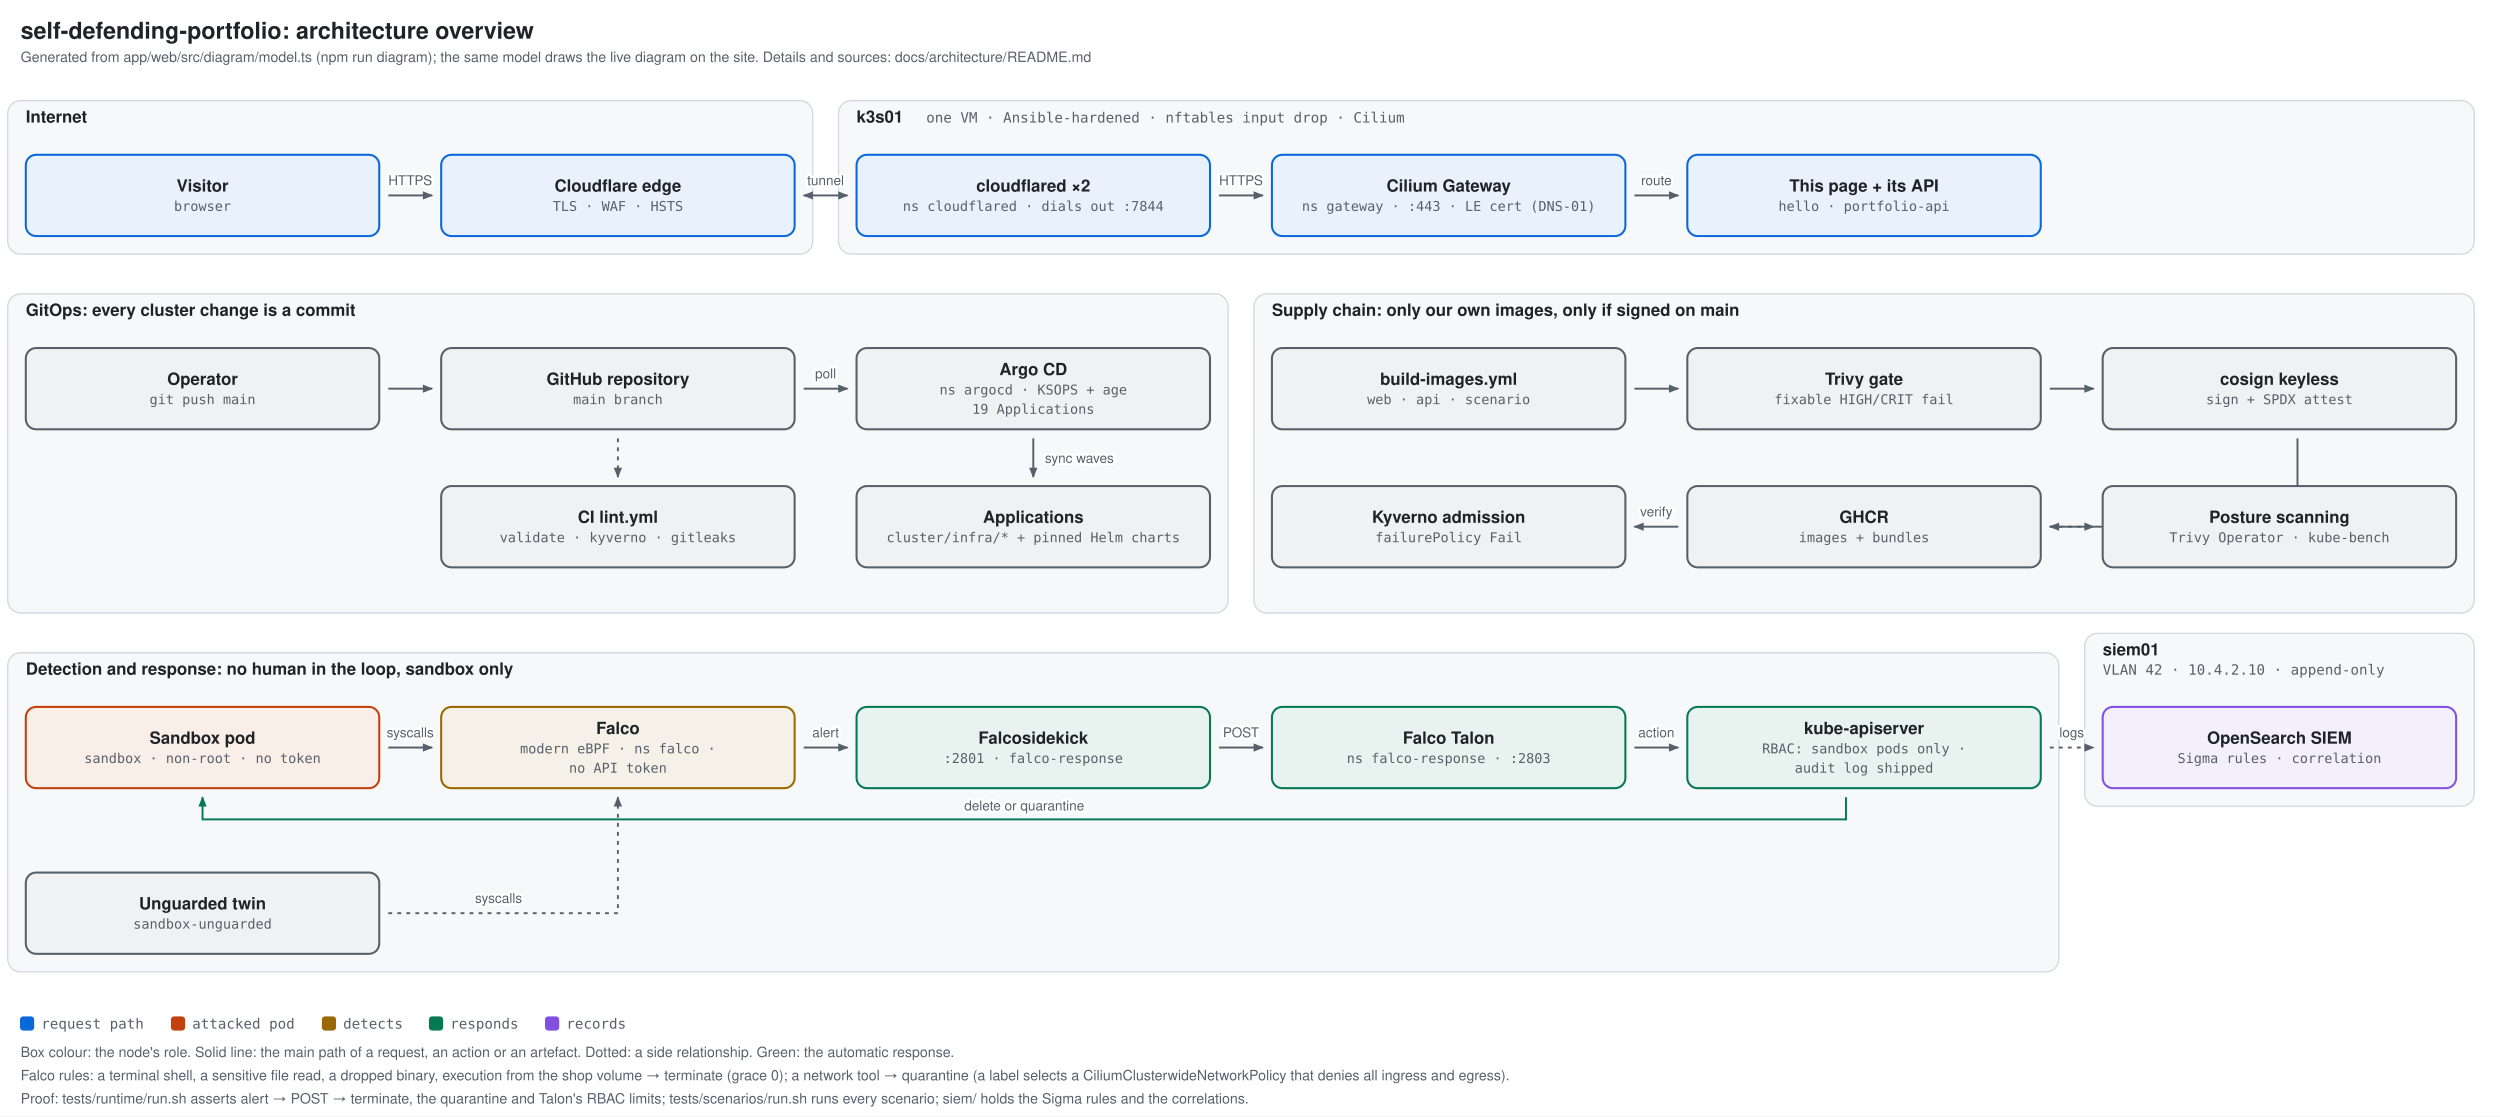
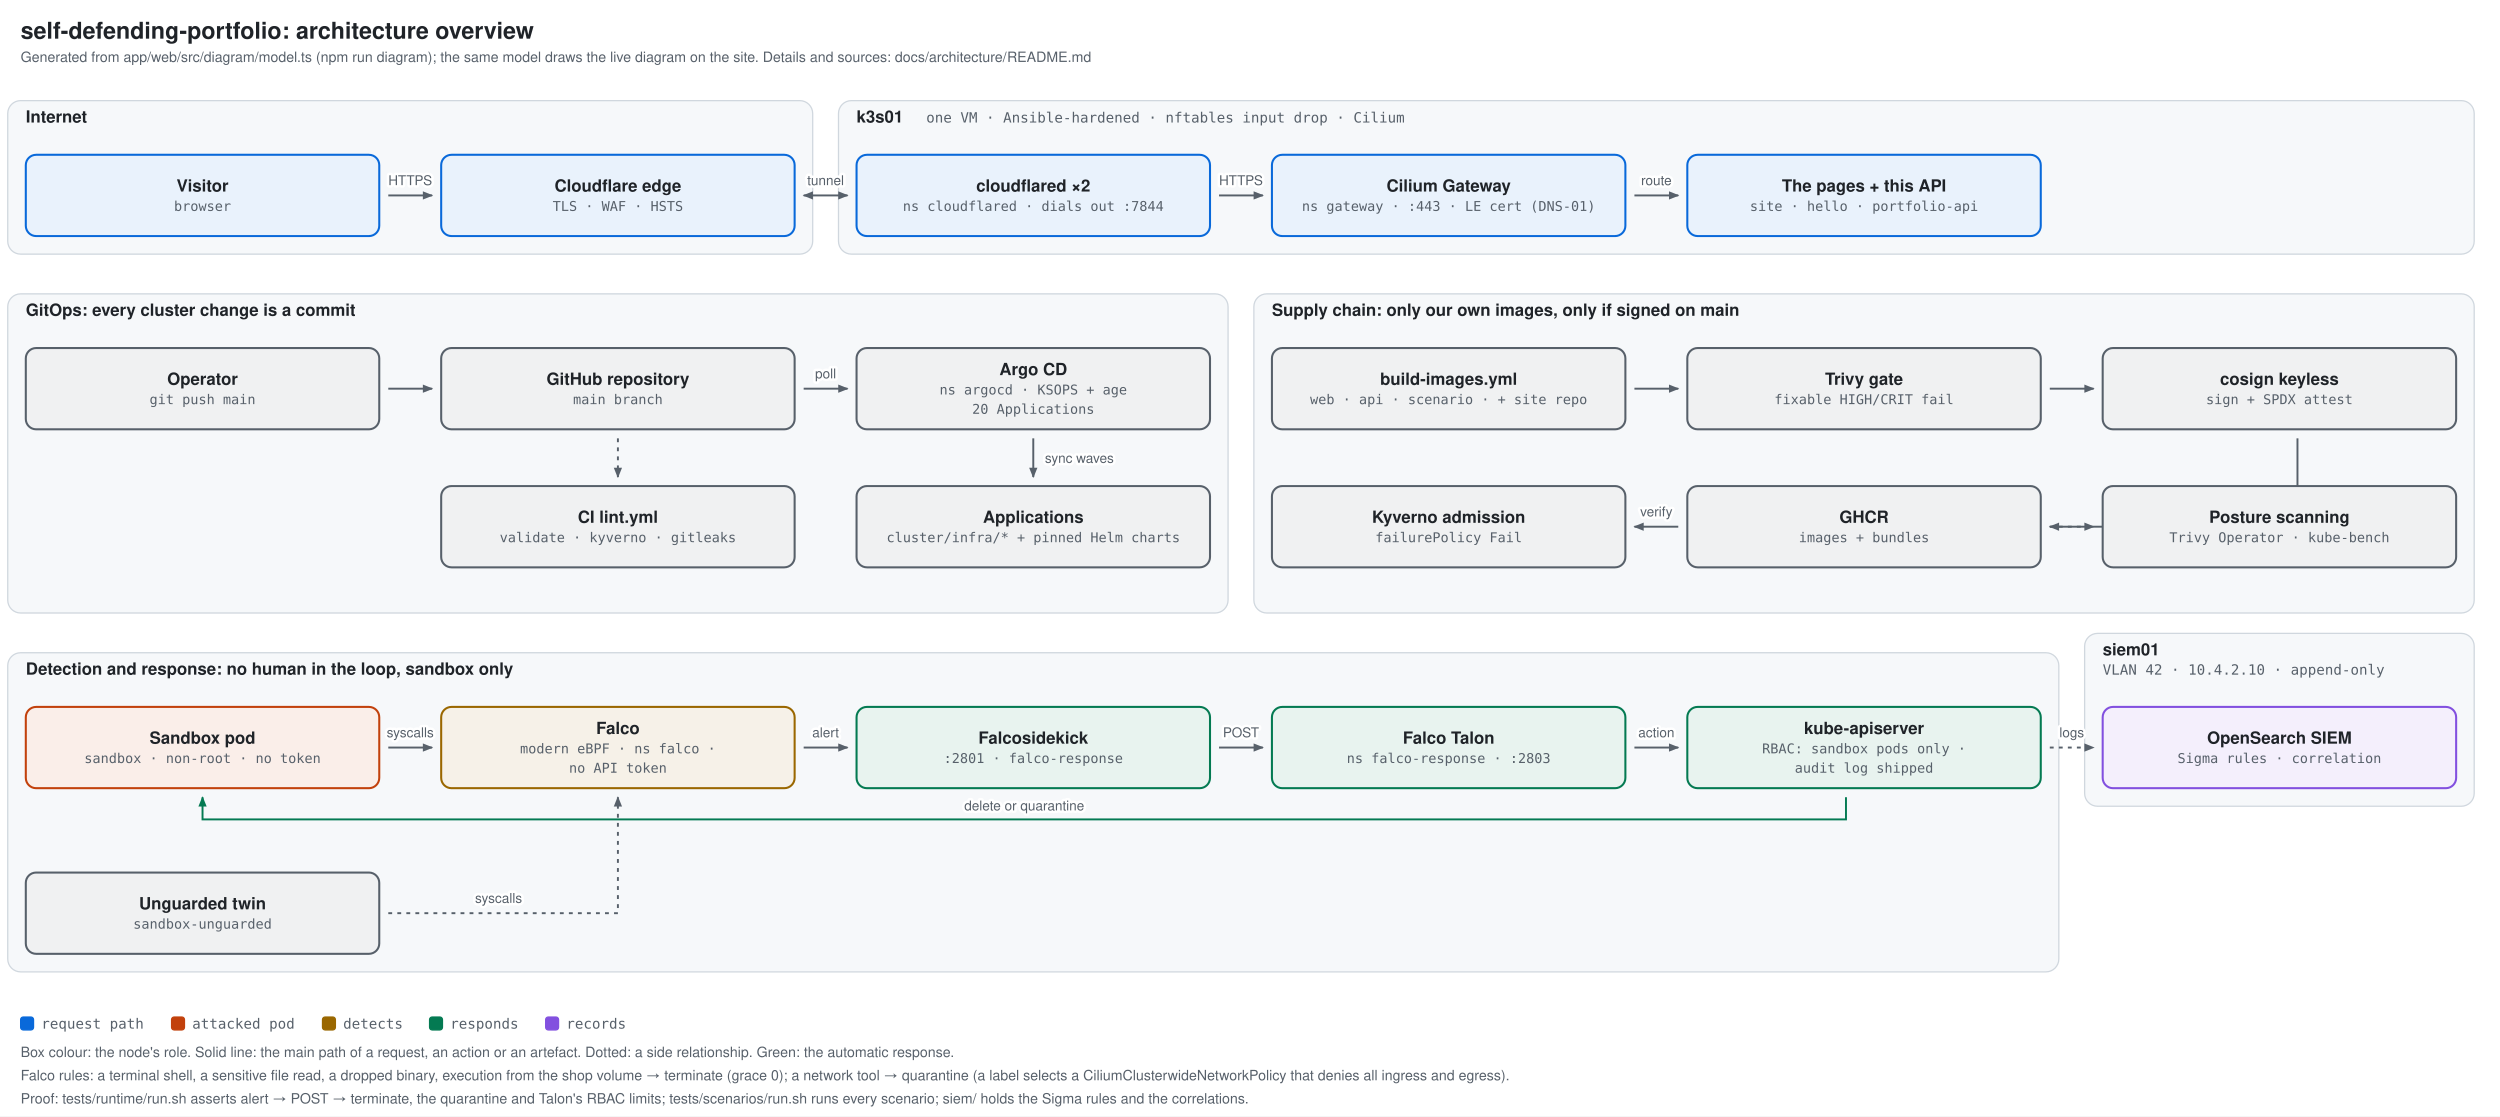
<svg xmlns="http://www.w3.org/2000/svg" viewBox="0 0 1938 865.4" width="1938" height="865.4" role="img" aria-labelledby="ov-t ov-d">
  <style>
    .dg-bg { fill: #ffffff; }
    .dg-zonebox { fill: #f6f8fa; stroke: #d0d7de; stroke-width: 1; }
    .dg-zonetitle { font: 600 13px system-ui, -apple-system, "Segoe UI", Helvetica, Arial, sans-serif; fill: #1f2328; }
    .dg-zonesub { font: 11px ui-monospace, SFMono-Regular, Menlo, Consolas, monospace; fill: #57606a; }
    .dg-box { stroke-width: 1.6; }
    .dg-role--entry &gt; .dg-box { fill: #e9f2fc; stroke: #0969da; }
    .dg-swatch.dg-role--entry { fill: #0969da; stroke: #0969da; }
    .dg-role--attack &gt; .dg-box { fill: #faeee9; stroke: #c2410c; }
    .dg-swatch.dg-role--attack { fill: #c2410c; stroke: #c2410c; }
    .dg-role--detect &gt; .dg-box { fill: #f6f1e8; stroke: #9a6700; }
    .dg-swatch.dg-role--detect { fill: #9a6700; stroke: #9a6700; }
    .dg-role--respond &gt; .dg-box { fill: #e8f3ef; stroke: #047a52; }
    .dg-swatch.dg-role--respond { fill: #047a52; stroke: #047a52; }
    .dg-role--record &gt; .dg-box { fill: #f4effc; stroke: #8250df; }
    .dg-swatch.dg-role--record { fill: #8250df; stroke: #8250df; }
    .dg-role--neutral &gt; .dg-box { fill: #f0f1f2; stroke: #57606a; }
    .dg-label { font: 600 13px system-ui, -apple-system, "Segoe UI", Helvetica, Arial, sans-serif; fill: #1f2328; }
    .dg-sub { font: 10.5px ui-monospace, SFMono-Regular, Menlo, Consolas, monospace; fill: #57606a; }
    .dg-line { fill: none; stroke: #57606a; stroke-width: 1.5; }
    .dg-edge--side .dg-line { stroke-dasharray: 3 4; }
    .dg-edge--response .dg-line { stroke: #047a52; }
    .dg-edgelabel { font: 10.5px system-ui, -apple-system, "Segoe UI", Helvetica, Arial, sans-serif; fill: #57606a; paint-order: stroke; stroke: #ffffff; stroke-width: 4px; stroke-linejoin: round; }
    .dg-head { fill: #57606a; }
    .dg-head--response { fill: #047a52; }
    .dg-title { font: 600 18px system-ui, -apple-system, "Segoe UI", Helvetica, Arial, sans-serif; fill: #1f2328; }
    .dg-legendtext { font: 11px ui-monospace, SFMono-Regular, Menlo, Consolas, monospace; fill: #57606a; }
    .dg-foot { font: 11px system-ui, -apple-system, "Segoe UI", Helvetica, Arial, sans-serif; fill: #57606a; }
    @media (prefers-color-scheme: dark) {
      .dg-bg { fill: #0d1117; }
      .dg-zonebox { fill: #161b22; stroke: #30363d; }
      .dg-zonetitle, .dg-label, .dg-title { fill: #e6edf3; }
      .dg-zonesub, .dg-sub, .dg-edgelabel, .dg-foot, .dg-legendtext { fill: #9198a1; }
      .dg-edgelabel { stroke: #0d1117; }
      .dg-role--entry &gt; .dg-box { fill: #192635; stroke: #6cb6ff; }
      .dg-swatch.dg-role--entry { fill: #6cb6ff; stroke: #6cb6ff; }
      .dg-role--attack &gt; .dg-box { fill: #2c1e1f; stroke: #ff7657; }
      .dg-swatch.dg-role--attack { fill: #ff7657; stroke: #ff7657; }
      .dg-role--detect &gt; .dg-box { fill: #2b281e; stroke: #f4bf4f; }
      .dg-swatch.dg-role--detect { fill: #f4bf4f; stroke: #f4bf4f; }
      .dg-role--respond &gt; .dg-box { fill: #182c29; stroke: #5ee0a4; }
      .dg-swatch.dg-role--respond { fill: #5ee0a4; stroke: #5ee0a4; }
      .dg-role--record &gt; .dg-box { fill: #232233; stroke: #b392f0; }
      .dg-swatch.dg-role--record { fill: #b392f0; stroke: #b392f0; }
      .dg-role--neutral &gt; .dg-box { fill: #1d2229; stroke: #8b949e; }
      .dg-line { stroke: #8b949e; }
      .dg-head { fill: #8b949e; }
      .dg-edge--response .dg-line, .dg-head--response { stroke: #5ee0a4; fill: #5ee0a4; }
      .dg-edge--response .dg-line { fill: none; }
    }
  </style>
  <rect class="dg-bg" x="0" y="0" width="1938" height="865.4" />
  <text class="dg-title" x="16" y="30">self-defending-portfolio: architecture overview</text>
  <text class="dg-foot" x="16" y="48">Generated from app/web/src/diagram/model.ts (npm run diagram); the same model draws the live diagram on the site. Details and sources: docs/architecture/README.md</text>
  <svg viewBox="0 -14 1938 715.4" class="dg dg--full" role="img" aria-labelledby="ov-title ov-desc" x="0" y="58" width="1938" height="715.4">
    <defs>
      <marker id="ov-arrow-flow" viewBox="0 0 10 10" refX="9" refY="5" markerWidth="8" markerHeight="8" markerUnits="userSpaceOnUse" orient="auto-start-reverse">
        <path class="dg-head dg-head--flow" d="M0,1 L10,5 L0,9 z" />
      </marker>
      <marker id="ov-arrow-side" viewBox="0 0 10 10" refX="9" refY="5" markerWidth="8" markerHeight="8" markerUnits="userSpaceOnUse" orient="auto-start-reverse">
        <path class="dg-head dg-head--side" d="M0,1 L10,5 L0,9 z" />
      </marker>
      <marker id="ov-arrow-response" viewBox="0 0 10 10" refX="9" refY="5" markerWidth="8" markerHeight="8" markerUnits="userSpaceOnUse" orient="auto-start-reverse">
        <path class="dg-head dg-head--response" d="M0,1 L10,5 L0,9 z" />
      </marker>
    </defs>
    <g class="dg-zones">
      <g class="dg-zone" data-zone="internet">
        <rect class="dg-zonebox" x="6" y="6" width="624" height="119" rx="10" />
        <text class="dg-zonetitle" x="20" y="23">Internet</text>
      </g>
      <g class="dg-zone" data-zone="k3s01">
        <rect class="dg-zonebox" x="650" y="6" width="1268" height="119" rx="10" />
        <text class="dg-zonetitle" x="664" y="23">k3s01</text>
        <text class="dg-zonesub" x="718" y="23">one VM · Ansible-hardened · nftables input drop · Cilium</text>
      </g>
      <g class="dg-zone" data-zone="siem01">
        <rect class="dg-zonebox" x="1616" y="419" width="302" height="134" rx="10" />
        <text class="dg-zonetitle" x="1630" y="436">siem01</text>
        <text class="dg-zonesub" x="1630" y="451">VLAN 42 · 10.4.2.10 · append-only</text>
      </g>
      <g class="dg-zone" data-zone="gitops">
        <rect class="dg-zonebox" x="6" y="155.8" width="946" height="247.4" rx="10" />
        <text class="dg-zonetitle" x="20" y="172.8">GitOps: every cluster change is a commit</text>
      </g>
      <g class="dg-zone" data-zone="supply">
        <rect class="dg-zonebox" x="972" y="155.8" width="946" height="247.4" rx="10" />
        <text class="dg-zonetitle" x="986" y="172.8">Supply chain: only our own images, only if signed on main</text>
      </g>
      <g class="dg-zone" data-zone="runtime">
        <rect class="dg-zonebox" x="6" y="434" width="1590" height="247.4" rx="10" />
        <text class="dg-zonetitle" x="20" y="451">Detection and response: no human in the loop, sandbox only</text>
      </g>
    </g>
    <g class="dg-edges">
      <g class="dg-edge dg-edge--flow" data-edge="visitor-cloudflare" data-lit="false">
        <path class="dg-line" d="M301,79.5 L335,79.5" marker-end="url(#ov-arrow-flow)" />
        <text class="dg-edgelabel" x="318" y="71.5" text-anchor="middle">HTTPS</text>
      </g>
      <g class="dg-edge dg-edge--flow" data-edge="cloudflare-cloudflared" data-lit="false">
        <path class="dg-line" d="M623,79.5 L657,79.5" marker-end="url(#ov-arrow-flow)" marker-start="url(#ov-arrow-flow)" />
        <text class="dg-edgelabel" x="640" y="71.5" text-anchor="middle">tunnel</text>
      </g>
      <g class="dg-edge dg-edge--flow" data-edge="cloudflared-gateway" data-lit="false">
        <path class="dg-line" d="M945,79.5 L979,79.5" marker-end="url(#ov-arrow-flow)" />
        <text class="dg-edgelabel" x="962" y="71.5" text-anchor="middle">HTTPS</text>
      </g>
      <g class="dg-edge dg-edge--flow" data-edge="gateway-site" data-lit="false">
        <path class="dg-line" d="M1267,79.5 L1301,79.5" marker-end="url(#ov-arrow-flow)" />
        <text class="dg-edgelabel" x="1284" y="71.5" text-anchor="middle">route</text>
      </g>
      <g class="dg-edge dg-edge--flow" data-edge="pod-falco" data-lit="false">
        <path class="dg-line" d="M301,507.5 L335,507.5" marker-end="url(#ov-arrow-flow)" />
        <text class="dg-edgelabel" x="318" y="499.5" text-anchor="middle">syscalls</text>
      </g>
      <g class="dg-edge dg-edge--side" data-edge="twin-falco" data-lit="false">
        <path class="dg-line" d="M301,635.9 L479,635.9 L479,546" marker-end="url(#ov-arrow-side)" />
        <text class="dg-edgelabel" x="386.5" y="627.9" text-anchor="middle">syscalls</text>
      </g>
      <g class="dg-edge dg-edge--flow" data-edge="talon-kube-apiserver" data-lit="false">
        <path class="dg-line" d="M1267,507.5 L1301,507.5" marker-end="url(#ov-arrow-flow)" />
        <text class="dg-edgelabel" x="1284" y="499.5" text-anchor="middle">action</text>
      </g>
      <g class="dg-edge dg-edge--response" data-edge="kube-apiserver-pod" data-lit="false">
        <path class="dg-line" d="M1431,546 L1431,563.2 L157,563.2 L157,546" marker-end="url(#ov-arrow-response)" />
        <text class="dg-edgelabel" x="794" y="556.2" text-anchor="middle">delete or quarantine</text>
      </g>
      <g class="dg-edge dg-edge--side" data-edge="kube-apiserver-siem" data-lit="false">
        <path class="dg-line" d="M1589,507.5 L1623,507.5" marker-end="url(#ov-arrow-side)" />
        <text class="dg-edgelabel" x="1606" y="499.5" text-anchor="middle">logs</text>
      </g>
      <g class="dg-edge dg-edge--flow" data-edge="operator-repo" data-lit="false">
        <path class="dg-line" d="M301,229.3 L335,229.3" marker-end="url(#ov-arrow-flow)" />
      </g>
      <g class="dg-edge dg-edge--side" data-edge="repo-ci" data-lit="false">
        <path class="dg-line" d="M479,267.8 L479,297.8" marker-end="url(#ov-arrow-side)" />
      </g>
      <g class="dg-edge dg-edge--flow" data-edge="repo-argocd" data-lit="false">
        <path class="dg-line" d="M623,229.3 L657,229.3" marker-end="url(#ov-arrow-flow)" />
        <text class="dg-edgelabel" x="640" y="221.3" text-anchor="middle">poll</text>
      </g>
      <g class="dg-edge dg-edge--flow" data-edge="argocd-apps" data-lit="false">
        <path class="dg-line" d="M801,267.8 L801,297.8" marker-end="url(#ov-arrow-flow)" />
        <text class="dg-edgelabel" x="810" y="286.8" text-anchor="start">sync waves</text>
      </g>
      <g class="dg-edge dg-edge--flow" data-edge="build-trivy" data-lit="false">
        <path class="dg-line" d="M1267,229.3 L1301,229.3" marker-end="url(#ov-arrow-flow)" />
      </g>
      <g class="dg-edge dg-edge--flow" data-edge="trivy-cosign" data-lit="false">
        <path class="dg-line" d="M1589,229.3 L1623,229.3" marker-end="url(#ov-arrow-flow)" />
      </g>
      <g class="dg-edge dg-edge--flow" data-edge="cosign-ghcr" data-lit="false">
        <path class="dg-line" d="M1781,267.8 L1781,336.3 L1589,336.3" marker-end="url(#ov-arrow-flow)" />
        <text class="dg-edgelabel" x="1681.5" y="328.3" text-anchor="middle">push</text>
      </g>
      <g class="dg-edge dg-edge--flow" data-edge="ghcr-kyverno" data-lit="false">
        <path class="dg-line" d="M1301,336.3 L1267,336.3" marker-end="url(#ov-arrow-flow)" />
        <text class="dg-edgelabel" x="1284" y="328.3" text-anchor="middle">verify</text>
      </g>
      <g class="dg-edge dg-edge--side" data-edge="ghcr-posture" data-lit="false">
        <path class="dg-line" d="M1589,336.3 L1623,336.3" marker-end="url(#ov-arrow-side)" />
      </g>
      <g class="dg-edge dg-edge--flow" data-edge="falco-falcosidekick" data-lit="false">
        <path class="dg-line" d="M623,507.5 L657,507.5" marker-end="url(#ov-arrow-flow)" />
        <text class="dg-edgelabel" x="640" y="499.5" text-anchor="middle">alert</text>
      </g>
      <g class="dg-edge dg-edge--flow" data-edge="falcosidekick-talon" data-lit="false">
        <path class="dg-line" d="M945,507.5 L979,507.5" marker-end="url(#ov-arrow-flow)" />
        <text class="dg-edgelabel" x="962" y="499.5" text-anchor="middle">POST</text>
      </g>
    </g>
    <g class="dg-nodes">
      <g class="dg-node dg-node--plain dg-role--entry" id="ov-visitor" data-node="visitor" data-state="idle" transform="translate(20 48)">
        <rect class="dg-box" width="274" height="63" rx="8" />
        <text class="dg-label" x="137" y="28.5" text-anchor="middle">Visitor</text>
        <text class="dg-sub" x="137" y="43.5" text-anchor="middle">browser</text>
      </g>
      <g class="dg-node dg-node--control dg-role--entry" id="ov-cloudflare" data-node="cloudflare" data-state="idle" transform="translate(342 48)">
        <rect class="dg-box" width="274" height="63" rx="8" />
        <text class="dg-label" x="137" y="28.5" text-anchor="middle">Cloudflare edge</text>
        <text class="dg-sub" x="137" y="43.5" text-anchor="middle">TLS · WAF · HSTS</text>
      </g>
      <g class="dg-node dg-node--control dg-role--entry" id="ov-cloudflared" data-node="cloudflared" data-state="idle" transform="translate(664 48)">
        <rect class="dg-box" width="274" height="63" rx="8" />
        <text class="dg-label" x="137" y="28.5" text-anchor="middle">cloudflared ×2</text>
        <text class="dg-sub" x="137" y="43.5" text-anchor="middle">ns cloudflared · dials out :7844</text>
      </g>
      <g class="dg-node dg-node--control dg-role--entry" id="ov-gateway" data-node="gateway" data-state="idle" transform="translate(986 48)">
        <rect class="dg-box" width="274" height="63" rx="8" />
        <text class="dg-label" x="137" y="28.5" text-anchor="middle">Cilium Gateway</text>
        <text class="dg-sub" x="137" y="43.5" text-anchor="middle">ns gateway · :443 · LE cert (DNS-01)</text>
      </g>
      <g class="dg-node dg-node--plain dg-role--entry" id="ov-site" data-node="site" data-state="idle" transform="translate(1308 48)">
        <rect class="dg-box" width="274" height="63" rx="8" />
-         <text class="dg-label" x="137" y="28.5" text-anchor="middle">This page + its API</text>
-         <text class="dg-sub" x="137" y="43.5" text-anchor="middle">hello · portfolio-api</text>
+         <text class="dg-label" x="137" y="28.5" text-anchor="middle">The pages + this API</text>
+         <text class="dg-sub" x="137" y="43.5" text-anchor="middle">site · hello · portfolio-api</text>
      </g>
      <g class="dg-node dg-node--control dg-role--respond dg-node--sub2" id="ov-kube-apiserver" data-node="kube-apiserver" data-state="idle" transform="translate(1308 476)">
        <rect class="dg-box" width="274" height="63" rx="8" />
        <text class="dg-label" x="137" y="21" text-anchor="middle">kube-apiserver</text>
        <text class="dg-sub" x="137" y="36" text-anchor="middle">RBAC: sandbox pods only ·</text>
        <text class="dg-sub" x="137" y="51" text-anchor="middle">audit log shipped</text>
      </g>
      <g class="dg-node dg-node--plain dg-role--attack" id="ov-pod" data-node="pod" data-state="idle" transform="translate(20 476)">
        <rect class="dg-box" width="274" height="63" rx="8" />
        <text class="dg-label" x="137" y="28.5" text-anchor="middle">Sandbox pod</text>
        <text class="dg-sub" x="137" y="43.5" text-anchor="middle">sandbox · non-root · no token</text>
      </g>
      <g class="dg-node dg-node--plain dg-role--neutral" id="ov-twin" data-node="twin" data-state="idle" transform="translate(20 604.4)">
        <rect class="dg-box" width="274" height="63" rx="8" />
        <text class="dg-label" x="137" y="28.5" text-anchor="middle">Unguarded twin</text>
        <text class="dg-sub" x="137" y="43.5" text-anchor="middle">sandbox-unguarded</text>
      </g>
      <g class="dg-node dg-node--control dg-role--detect dg-node--sub2" id="ov-falco" data-node="falco" data-state="idle" transform="translate(342 476)">
        <rect class="dg-box" width="274" height="63" rx="8" />
        <text class="dg-label" x="137" y="21" text-anchor="middle">Falco</text>
        <text class="dg-sub" x="137" y="36" text-anchor="middle">modern eBPF · ns falco ·</text>
        <text class="dg-sub" x="137" y="51" text-anchor="middle">no API token</text>
      </g>
      <g class="dg-node dg-node--control dg-role--respond" id="ov-talon" data-node="talon" data-state="idle" transform="translate(986 476)">
        <rect class="dg-box" width="274" height="63" rx="8" />
        <text class="dg-label" x="137" y="28.5" text-anchor="middle">Falco Talon</text>
        <text class="dg-sub" x="137" y="43.5" text-anchor="middle">ns falco-response · :2803</text>
      </g>
      <g class="dg-node dg-node--control dg-role--record" id="ov-siem" data-node="siem" data-state="idle" transform="translate(1630 476)">
        <rect class="dg-box" width="274" height="63" rx="8" />
        <text class="dg-label" x="137" y="28.5" text-anchor="middle">OpenSearch SIEM</text>
        <text class="dg-sub" x="137" y="43.5" text-anchor="middle">Sigma rules · correlation</text>
      </g>
      <g class="dg-node dg-node--plain dg-role--respond" id="ov-falcosidekick" data-node="falcosidekick" data-state="idle" transform="translate(664 476)">
        <rect class="dg-box" width="274" height="63" rx="8" />
        <text class="dg-label" x="137" y="28.5" text-anchor="middle">Falcosidekick</text>
        <text class="dg-sub" x="137" y="43.5" text-anchor="middle">:2801 · falco-response</text>
      </g>
      <g class="dg-node dg-node--plain dg-role--neutral" id="ov-operator" data-node="operator" data-state="idle" transform="translate(20 197.8)">
        <rect class="dg-box" width="274" height="63" rx="8" />
        <text class="dg-label" x="137" y="28.5" text-anchor="middle">Operator</text>
        <text class="dg-sub" x="137" y="43.5" text-anchor="middle">git push main</text>
      </g>
      <g class="dg-node dg-node--plain dg-role--neutral" id="ov-repo" data-node="repo" data-state="idle" transform="translate(342 197.8)">
        <rect class="dg-box" width="274" height="63" rx="8" />
        <text class="dg-label" x="137" y="28.5" text-anchor="middle">GitHub repository</text>
        <text class="dg-sub" x="137" y="43.5" text-anchor="middle">main branch</text>
      </g>
      <g class="dg-node dg-node--plain dg-role--neutral" id="ov-ci" data-node="ci" data-state="idle" transform="translate(342 304.8)">
        <rect class="dg-box" width="274" height="63" rx="8" />
        <text class="dg-label" x="137" y="28.5" text-anchor="middle">CI lint.yml</text>
        <text class="dg-sub" x="137" y="43.5" text-anchor="middle">validate · kyverno · gitleaks</text>
      </g>
      <g class="dg-node dg-node--control dg-role--neutral" id="ov-argocd" data-node="argocd" data-state="idle" transform="translate(664 197.8)">
        <rect class="dg-box" width="274" height="63" rx="8" />
        <text class="dg-label" x="137" y="21" text-anchor="middle">Argo CD</text>
        <text class="dg-sub" x="137" y="36" text-anchor="middle">ns argocd · KSOPS + age</text>
-         <text class="dg-sub dg-note" x="137" y="51" text-anchor="middle">19 Applications</text>
+         <text class="dg-sub dg-note" x="137" y="51" text-anchor="middle">20 Applications</text>
      </g>
      <g class="dg-node dg-node--plain dg-role--neutral" id="ov-apps" data-node="apps" data-state="idle" transform="translate(664 304.8)">
        <rect class="dg-box" width="274" height="63" rx="8" />
        <text class="dg-label" x="137" y="28.5" text-anchor="middle">Applications</text>
        <text class="dg-sub" x="137" y="43.5" text-anchor="middle">cluster/infra/* + pinned Helm charts</text>
      </g>
      <g class="dg-node dg-node--plain dg-role--neutral" id="ov-build" data-node="build" data-state="idle" transform="translate(986 197.8)">
        <rect class="dg-box" width="274" height="63" rx="8" />
        <text class="dg-label" x="137" y="28.5" text-anchor="middle">build-images.yml</text>
-         <text class="dg-sub" x="137" y="43.5" text-anchor="middle">web · api · scenario</text>
+         <text class="dg-sub" x="137" y="43.5" text-anchor="middle">web · api · scenario · + site repo</text>
      </g>
      <g class="dg-node dg-node--control dg-role--neutral" id="ov-trivy" data-node="trivy" data-state="idle" transform="translate(1308 197.8)">
        <rect class="dg-box" width="274" height="63" rx="8" />
        <text class="dg-label" x="137" y="28.5" text-anchor="middle">Trivy gate</text>
        <text class="dg-sub" x="137" y="43.5" text-anchor="middle">fixable HIGH/CRIT fail</text>
      </g>
      <g class="dg-node dg-node--control dg-role--neutral" id="ov-cosign" data-node="cosign" data-state="idle" transform="translate(1630 197.8)">
        <rect class="dg-box" width="274" height="63" rx="8" />
        <text class="dg-label" x="137" y="28.5" text-anchor="middle">cosign keyless</text>
        <text class="dg-sub" x="137" y="43.5" text-anchor="middle">sign + SPDX attest</text>
      </g>
      <g class="dg-node dg-node--plain dg-role--neutral" id="ov-ghcr" data-node="ghcr" data-state="idle" transform="translate(1308 304.8)">
        <rect class="dg-box" width="274" height="63" rx="8" />
        <text class="dg-label" x="137" y="28.5" text-anchor="middle">GHCR</text>
        <text class="dg-sub" x="137" y="43.5" text-anchor="middle">images + bundles</text>
      </g>
      <g class="dg-node dg-node--control dg-role--neutral" id="ov-kyverno" data-node="kyverno" data-state="idle" transform="translate(986 304.8)">
        <rect class="dg-box" width="274" height="63" rx="8" />
        <text class="dg-label" x="137" y="28.5" text-anchor="middle">Kyverno admission</text>
        <text class="dg-sub" x="137" y="43.5" text-anchor="middle">failurePolicy Fail</text>
      </g>
      <g class="dg-node dg-node--plain dg-role--neutral" id="ov-posture" data-node="posture" data-state="idle" transform="translate(1630 304.8)">
        <rect class="dg-box" width="274" height="63" rx="8" />
        <text class="dg-label" x="137" y="28.5" text-anchor="middle">Posture scanning</text>
        <text class="dg-sub" x="137" y="43.5" text-anchor="middle">Trivy Operator · kube-bench</text>
      </g>
    </g>
  </svg>
  <g class="dg-legend" aria-label="Colour key">
    <rect class="dg-swatch dg-role--entry" x="16" y="788.4" width="10" height="10" rx="2" />
    <text class="dg-legendtext" x="32" y="797.4">request path</text>
    <rect class="dg-swatch dg-role--attack" x="133" y="788.4" width="10" height="10" rx="2" />
    <text class="dg-legendtext" x="149" y="797.4">attacked pod</text>
    <rect class="dg-swatch dg-role--detect" x="250" y="788.4" width="10" height="10" rx="2" />
    <text class="dg-legendtext" x="266" y="797.4">detects</text>
    <rect class="dg-swatch dg-role--respond" x="333" y="788.4" width="10" height="10" rx="2" />
    <text class="dg-legendtext" x="349" y="797.4">responds</text>
    <rect class="dg-swatch dg-role--record" x="423" y="788.4" width="10" height="10" rx="2" />
    <text class="dg-legendtext" x="439" y="797.4">records</text>
  </g>
  <text class="dg-foot" x="16" y="819.4">Box colour: the node's role. Solid line: the main path of a request, an action or an artefact. Dotted: a side relationship. Green: the automatic response.</text>
  <text class="dg-foot" x="16" y="837.4">Falco rules: a terminal shell, a sensitive file read, a dropped binary, execution from the shop volume → terminate (grace 0); a network tool → quarantine (a label selects a CiliumClusterwideNetworkPolicy that denies all ingress and egress).</text>
  <text class="dg-foot" x="16" y="855.4">Proof: tests/runtime/run.sh asserts alert → POST → terminate, the quarantine and Talon's RBAC limits; tests/scenarios/run.sh runs every scenario; siem/ holds the Sigma rules and the correlations.</text>
</svg>
